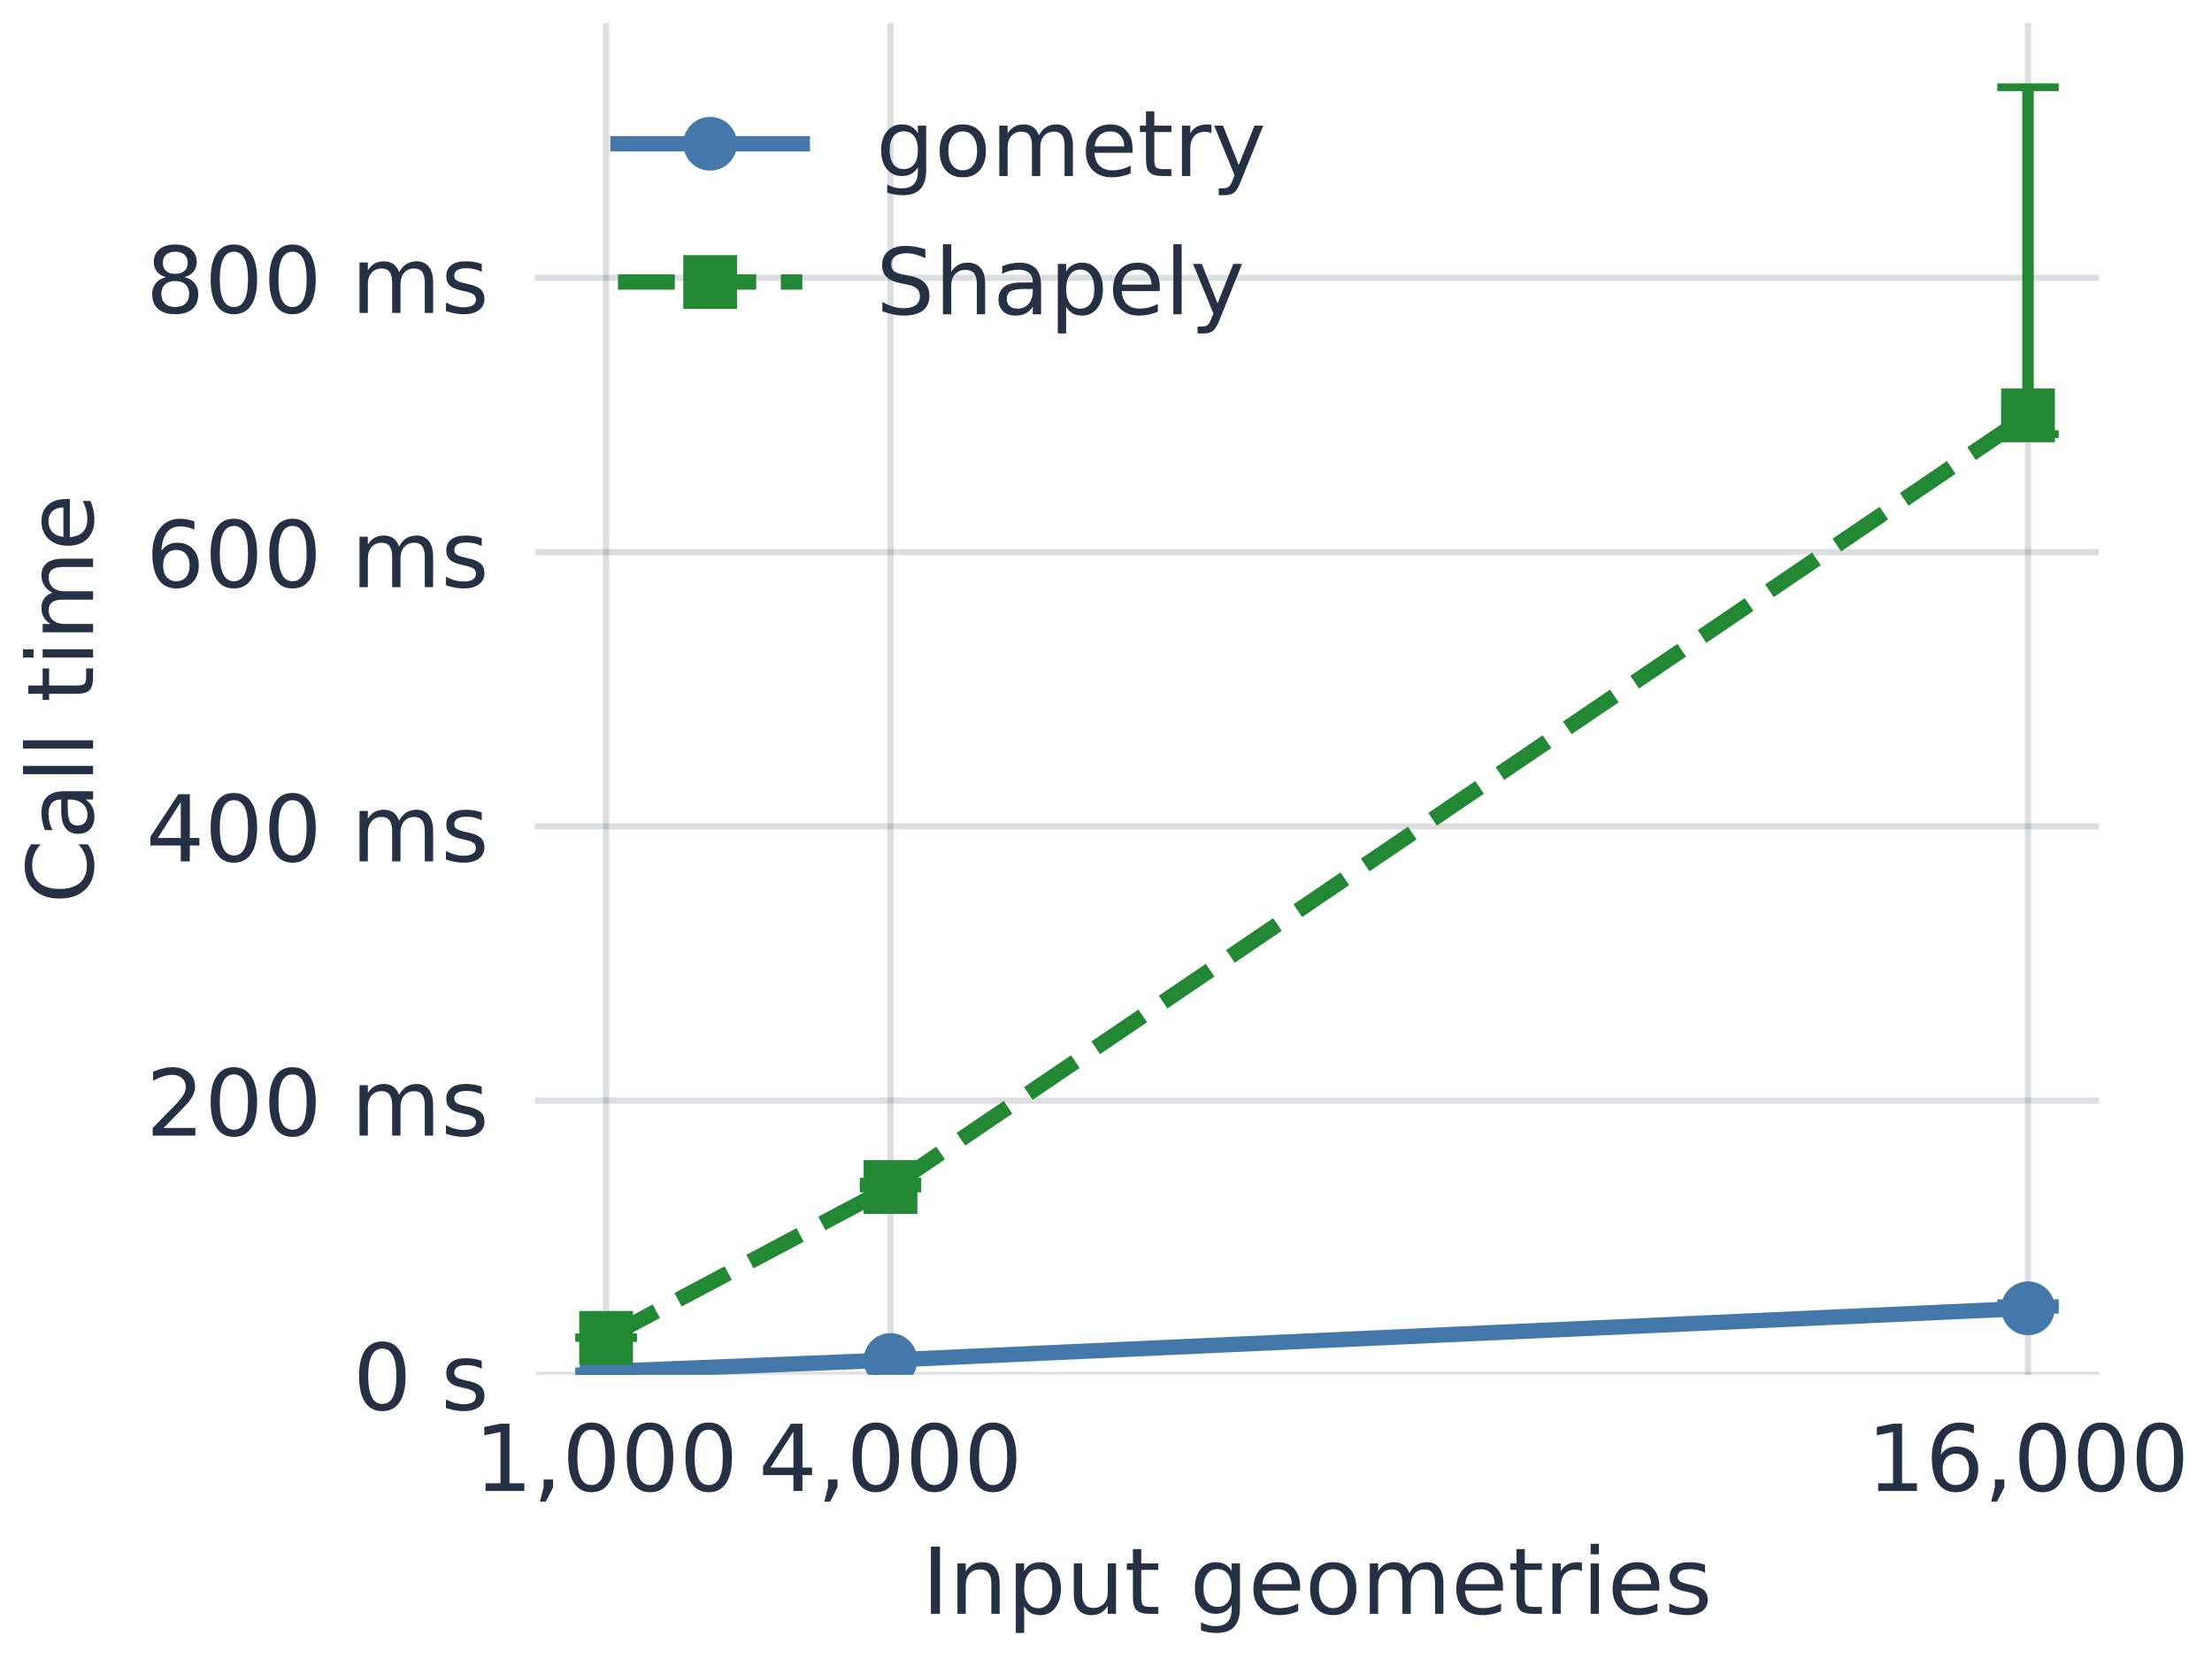
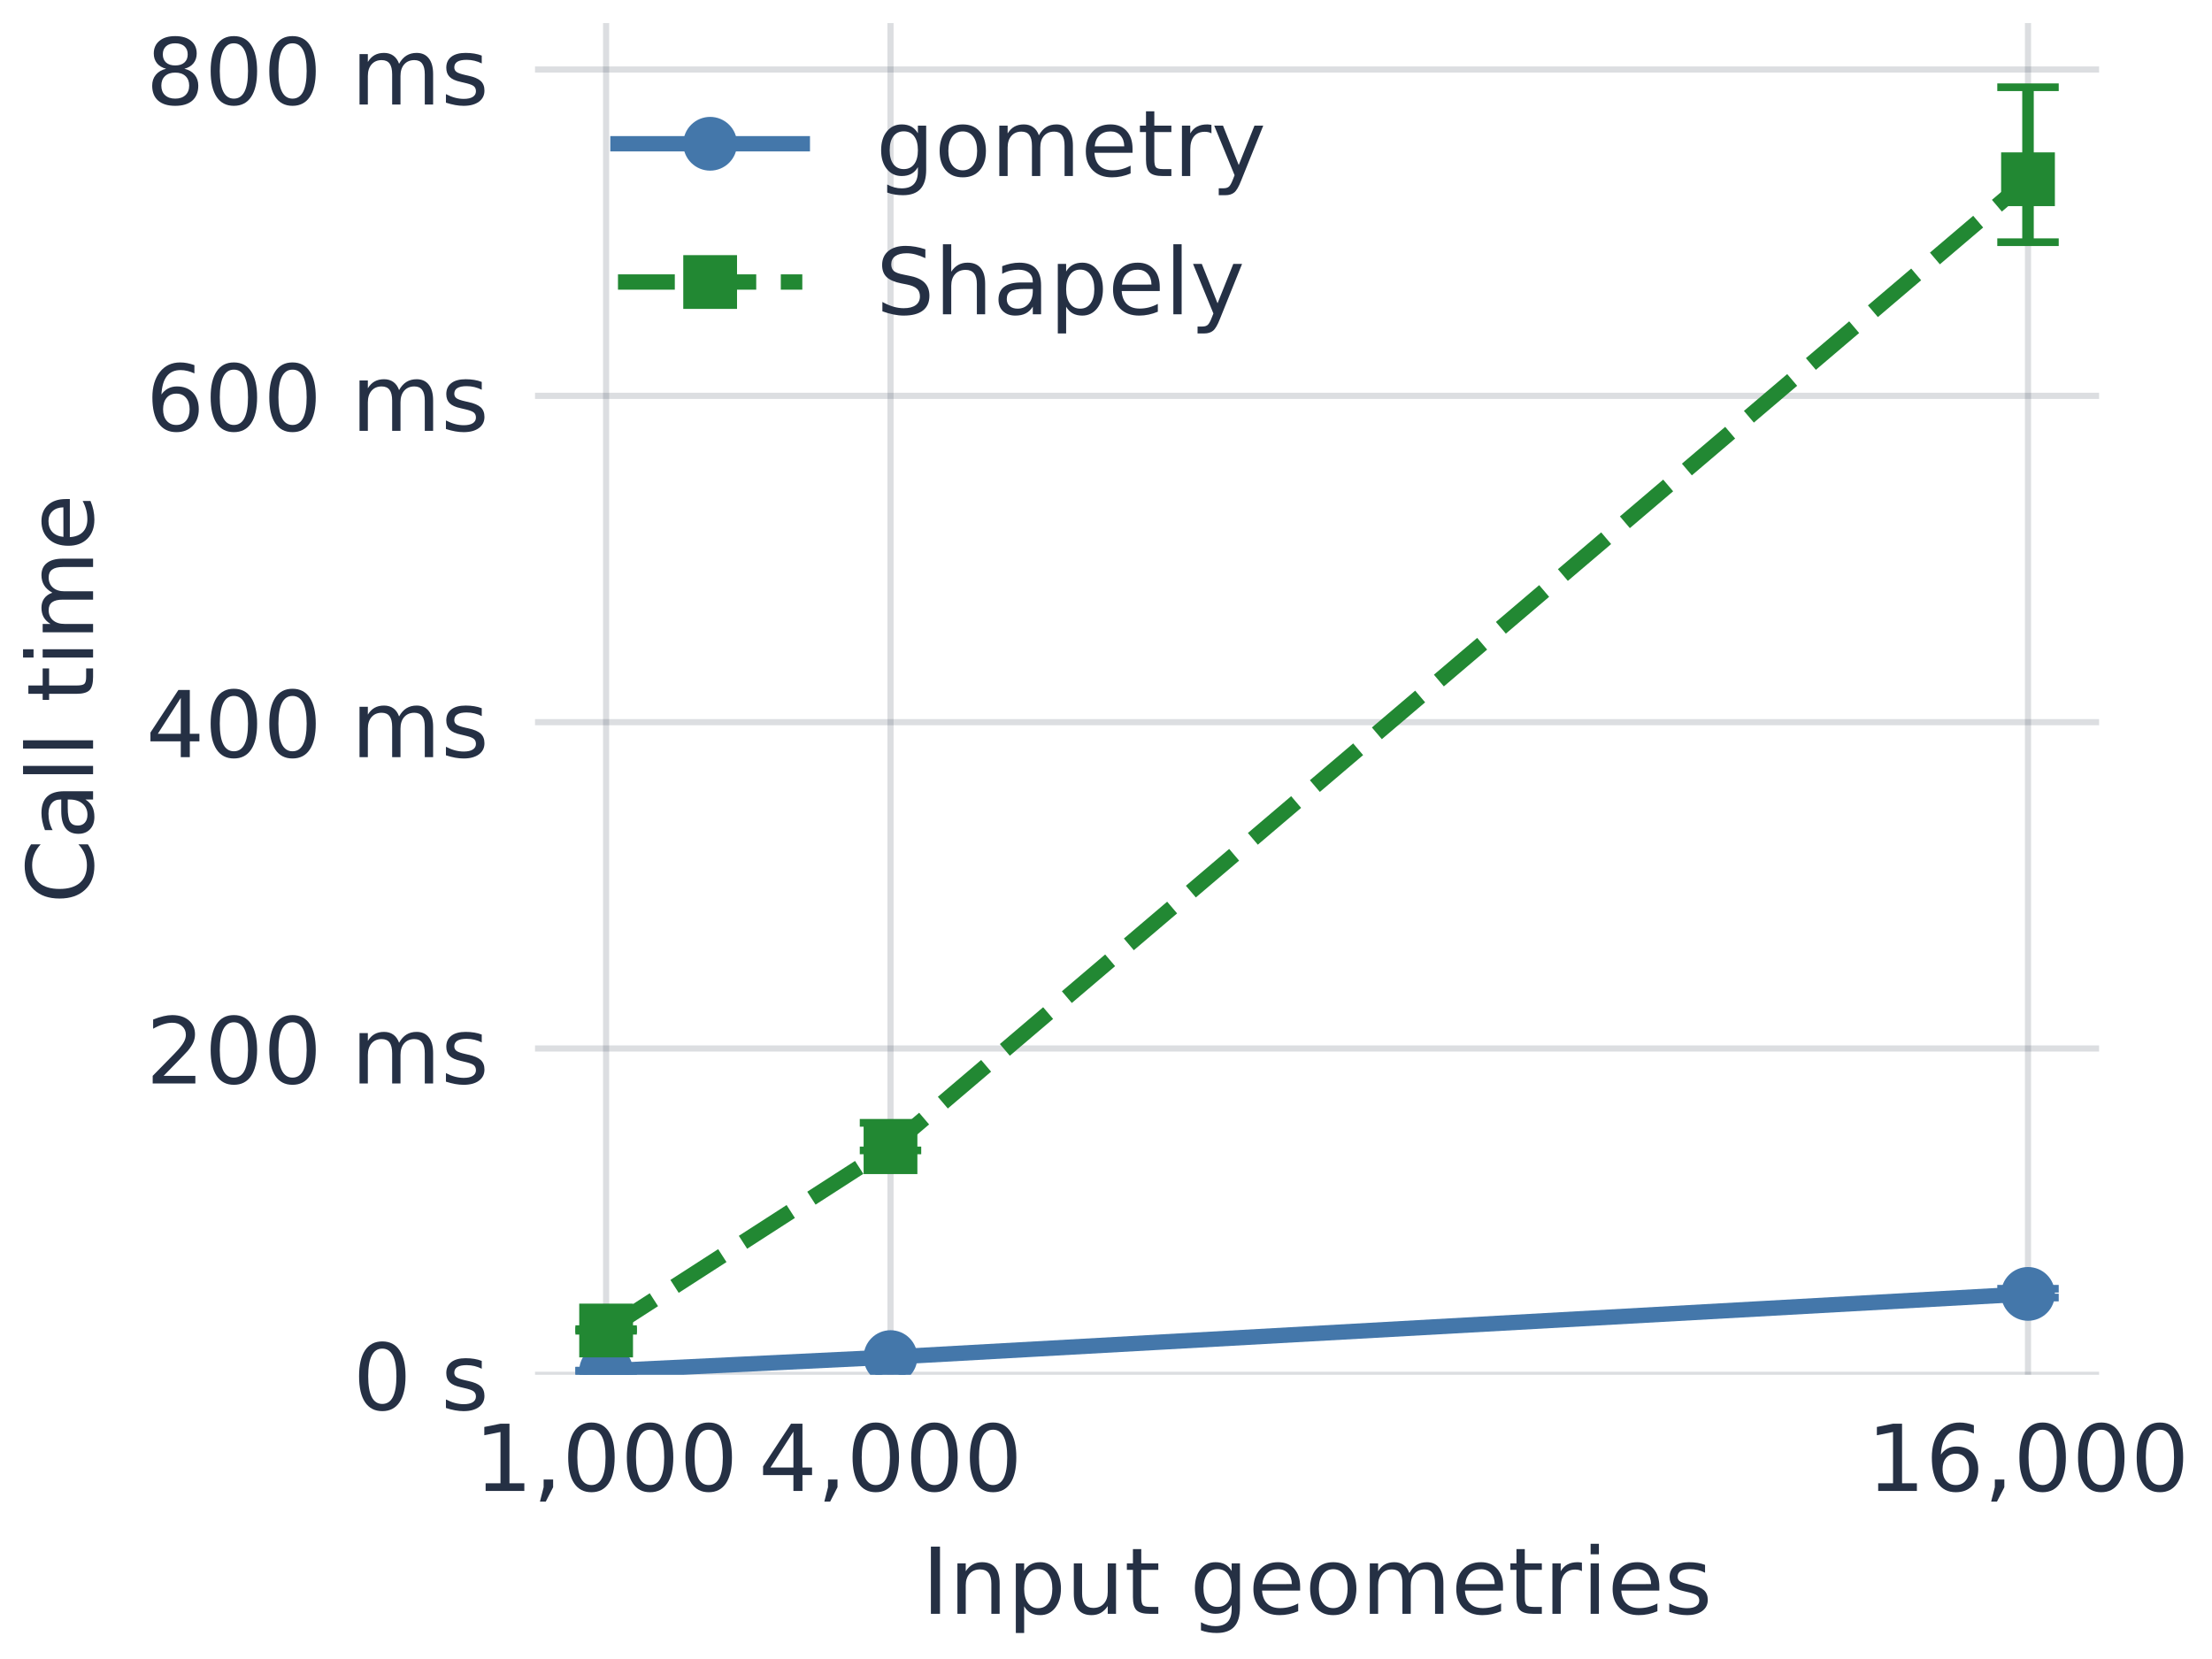
<svg xmlns="http://www.w3.org/2000/svg" xmlns:xlink="http://www.w3.org/1999/xlink" width="288pt" height="216pt" viewBox="0 0 288 216" version="1.1">
  <defs>
    <style type="text/css">*{stroke-linejoin: round; stroke-linecap: butt}</style>
  </defs>
  <g id="figure_1">
    <g id="patch_1">
      <path d="M 0 216 L 288 216 L 288 0 L 0 0 L 0 216 z " style="fill: none" />
    </g>
    <g id="axes_1">
      <g id="patch_2">
        <path d="M 69.66 178.999 L 273.3 178.999 L 273.3 3 L 69.66 3 L 69.66 178.999 z " style="fill: none" />
      </g>
      <g id="matplotlib.axis_1">
        <g id="xtick_1">
          <g id="line2d_1">
            <path d="M 78.916 178.999 L 78.916 3 " clip-path="url(#p5478504108)" style="fill: none; stroke: #253044; stroke-opacity: 0.16; stroke-width: 0.8; stroke-linecap: square" />
          </g>
          <g id="line2d_2" />
          <g id="text_1">
            <g style="fill: #253044" transform="translate(61.73944 194.116) scale(0.12 -0.12)">
              <defs>
                <path id="DejaVuSans-14" d="M 794 531 L 1825 531 L 1825 4091 L 703 3866 L 703 4441 L 1819 4666 L 2450 4666 L 2450 531 L 3481 531 L 3481 0 L 794 0 L 794 531 z " transform="scale(0.015625)" />
                <path id="DejaVuSans-f" d="M 750 794 L 1409 794 L 1409 256 L 897 -744 L 494 -744 L 750 256 L 750 794 z " transform="scale(0.015625)" />
                <path id="DejaVuSans-13" d="M 2034 4250 Q 1547 4250 1301 3770 Q 1056 3291 1056 2328 Q 1056 1369 1301 889 Q 1547 409 2034 409 Q 2525 409 2770 889 Q 3016 1369 3016 2328 Q 3016 3291 2770 3770 Q 2525 4250 2034 4250 z M 2034 4750 Q 2819 4750 3233 4129 Q 3647 3509 3647 2328 Q 3647 1150 3233 529 Q 2819 -91 2034 -91 Q 1250 -91 836 529 Q 422 1150 422 2328 Q 422 3509 836 4129 Q 1250 4750 2034 4750 z " transform="scale(0.015625)" />
              </defs>
              <use xlink:href="#DejaVuSans-14" />
              <use xlink:href="#DejaVuSans-f" transform="translate(63.625 0)" />
              <use xlink:href="#DejaVuSans-13" transform="translate(95.40625 0)" />
              <use xlink:href="#DejaVuSans-13" transform="translate(159.0312 0)" />
              <use xlink:href="#DejaVuSans-13" transform="translate(222.6562 0)" />
            </g>
          </g>
        </g>
        <g id="xtick_2">
          <g id="line2d_3">
            <path d="M 115.942 178.999 L 115.942 3 " clip-path="url(#p5478504108)" style="fill: none; stroke: #253044; stroke-opacity: 0.16; stroke-width: 0.8; stroke-linecap: square" />
          </g>
          <g id="line2d_4" />
          <g id="text_2">
            <g style="fill: #253044" transform="translate(98.76498 194.116) scale(0.12 -0.12)">
              <defs>
                <path id="DejaVuSans-17" d="M 2419 4116 L 825 1625 L 2419 1625 L 2419 4116 z M 2253 4666 L 3047 4666 L 3047 1625 L 3713 1625 L 3713 1100 L 3047 1100 L 3047 0 L 2419 0 L 2419 1100 L 313 1100 L 313 1709 L 2253 4666 z " transform="scale(0.015625)" />
              </defs>
              <use xlink:href="#DejaVuSans-17" />
              <use xlink:href="#DejaVuSans-f" transform="translate(63.625 0)" />
              <use xlink:href="#DejaVuSans-13" transform="translate(95.40625 0)" />
              <use xlink:href="#DejaVuSans-13" transform="translate(159.0312 0)" />
              <use xlink:href="#DejaVuSans-13" transform="translate(222.6562 0)" />
            </g>
          </g>
        </g>
        <g id="xtick_3">
          <g id="line2d_5">
            <path d="M 264.044 178.999 L 264.044 3 " clip-path="url(#p5478504108)" style="fill: none; stroke: #253044; stroke-opacity: 0.16; stroke-width: 0.8; stroke-linecap: square" />
          </g>
          <g id="line2d_6" />
          <g id="text_3">
            <g style="fill: #253044" transform="translate(243.0497 194.116) scale(0.12 -0.12)">
              <defs>
                <path id="DejaVuSans-19" d="M 2113 2584 Q 1688 2584 1439 2293 Q 1191 2003 1191 1497 Q 1191 994 1439 701 Q 1688 409 2113 409 Q 2538 409 2786 701 Q 3034 994 3034 1497 Q 3034 2003 2786 2293 Q 2538 2584 2113 2584 z M 3366 4563 L 3366 3988 Q 3128 4100 2886 4159 Q 2644 4219 2406 4219 Q 1781 4219 1451 3797 Q 1122 3375 1075 2522 Q 1259 2794 1537 2939 Q 1816 3084 2150 3084 Q 2853 3084 3261 2657 Q 3669 2231 3669 1497 Q 3669 778 3244 343 Q 2819 -91 2113 -91 Q 1303 -91 875 529 Q 447 1150 447 2328 Q 447 3434 972 4092 Q 1497 4750 2381 4750 Q 2619 4750 2861 4703 Q 3103 4656 3366 4563 z " transform="scale(0.015625)" />
              </defs>
              <use xlink:href="#DejaVuSans-14" />
              <use xlink:href="#DejaVuSans-19" transform="translate(63.625 0)" />
              <use xlink:href="#DejaVuSans-f" transform="translate(127.25 0)" />
              <use xlink:href="#DejaVuSans-13" transform="translate(159.0312 0)" />
              <use xlink:href="#DejaVuSans-13" transform="translate(222.6562 0)" />
              <use xlink:href="#DejaVuSans-13" transform="translate(286.2812 0)" />
            </g>
          </g>
        </g>
        <g id="text_4">
          <g style="fill: #253044" transform="translate(120.0255 210.1169) scale(0.12 -0.12)">
            <defs>
              <path id="DejaVuSans-2c" d="M 628 4666 L 1259 4666 L 1259 0 L 628 0 L 628 4666 z " transform="scale(0.015625)" />
              <path id="DejaVuSans-51" d="M 3513 2113 L 3513 0 L 2938 0 L 2938 2094 Q 2938 2591 2744 2837 Q 2550 3084 2163 3084 Q 1697 3084 1428 2787 Q 1159 2491 1159 1978 L 1159 0 L 581 0 L 581 3500 L 1159 3500 L 1159 2956 Q 1366 3272 1645 3428 Q 1925 3584 2291 3584 Q 2894 3584 3203 3211 Q 3513 2838 3513 2113 z " transform="scale(0.015625)" />
              <path id="DejaVuSans-53" d="M 1159 525 L 1159 -1331 L 581 -1331 L 581 3500 L 1159 3500 L 1159 2969 Q 1341 3281 1617 3432 Q 1894 3584 2278 3584 Q 2916 3584 3314 3078 Q 3713 2572 3713 1747 Q 3713 922 3314 415 Q 2916 -91 2278 -91 Q 1894 -91 1617 61 Q 1341 213 1159 525 z M 3116 1747 Q 3116 2381 2855 2742 Q 2594 3103 2138 3103 Q 1681 3103 1420 2742 Q 1159 2381 1159 1747 Q 1159 1113 1420 752 Q 1681 391 2138 391 Q 2594 391 2855 752 Q 3116 1113 3116 1747 z " transform="scale(0.015625)" />
              <path id="DejaVuSans-58" d="M 544 1381 L 544 3500 L 1119 3500 L 1119 1403 Q 1119 906 1312 657 Q 1506 409 1894 409 Q 2359 409 2629 706 Q 2900 1003 2900 1516 L 2900 3500 L 3475 3500 L 3475 0 L 2900 0 L 2900 538 Q 2691 219 2414 64 Q 2138 -91 1772 -91 Q 1169 -91 856 284 Q 544 659 544 1381 z M 1991 3584 L 1991 3584 z " transform="scale(0.015625)" />
              <path id="DejaVuSans-57" d="M 1172 4494 L 1172 3500 L 2356 3500 L 2356 3053 L 1172 3053 L 1172 1153 Q 1172 725 1289 603 Q 1406 481 1766 481 L 2356 481 L 2356 0 L 1766 0 Q 1100 0 847 248 Q 594 497 594 1153 L 594 3053 L 172 3053 L 172 3500 L 594 3500 L 594 4494 L 1172 4494 z " transform="scale(0.015625)" />
              <path id="DejaVuSans-3" transform="scale(0.015625)" />
              <path id="DejaVuSans-4a" d="M 2906 1791 Q 2906 2416 2648 2759 Q 2391 3103 1925 3103 Q 1463 3103 1205 2759 Q 947 2416 947 1791 Q 947 1169 1205 825 Q 1463 481 1925 481 Q 2391 481 2648 825 Q 2906 1169 2906 1791 z M 3481 434 Q 3481 -459 3084 -895 Q 2688 -1331 1869 -1331 Q 1566 -1331 1297 -1286 Q 1028 -1241 775 -1147 L 775 -588 Q 1028 -725 1275 -790 Q 1522 -856 1778 -856 Q 2344 -856 2625 -561 Q 2906 -266 2906 331 L 2906 616 Q 2728 306 2450 153 Q 2172 0 1784 0 Q 1141 0 747 490 Q 353 981 353 1791 Q 353 2603 747 3093 Q 1141 3584 1784 3584 Q 2172 3584 2450 3431 Q 2728 3278 2906 2969 L 2906 3500 L 3481 3500 L 3481 434 z " transform="scale(0.015625)" />
              <path id="DejaVuSans-48" d="M 3597 1894 L 3597 1613 L 953 1613 Q 991 1019 1311 708 Q 1631 397 2203 397 Q 2534 397 2845 478 Q 3156 559 3463 722 L 3463 178 Q 3153 47 2828 -22 Q 2503 -91 2169 -91 Q 1331 -91 842 396 Q 353 884 353 1716 Q 353 2575 817 3079 Q 1281 3584 2069 3584 Q 2775 3584 3186 3129 Q 3597 2675 3597 1894 z M 3022 2063 Q 3016 2534 2758 2815 Q 2500 3097 2075 3097 Q 1594 3097 1305 2825 Q 1016 2553 972 2059 L 3022 2063 z " transform="scale(0.015625)" />
              <path id="DejaVuSans-52" d="M 1959 3097 Q 1497 3097 1228 2736 Q 959 2375 959 1747 Q 959 1119 1226 758 Q 1494 397 1959 397 Q 2419 397 2687 759 Q 2956 1122 2956 1747 Q 2956 2369 2687 2733 Q 2419 3097 1959 3097 z M 1959 3584 Q 2709 3584 3137 3096 Q 3566 2609 3566 1747 Q 3566 888 3137 398 Q 2709 -91 1959 -91 Q 1206 -91 779 398 Q 353 888 353 1747 Q 353 2609 779 3096 Q 1206 3584 1959 3584 z " transform="scale(0.015625)" />
              <path id="DejaVuSans-50" d="M 3328 2828 Q 3544 3216 3844 3400 Q 4144 3584 4550 3584 Q 5097 3584 5394 3201 Q 5691 2819 5691 2113 L 5691 0 L 5113 0 L 5113 2094 Q 5113 2597 4934 2840 Q 4756 3084 4391 3084 Q 3944 3084 3684 2787 Q 3425 2491 3425 1978 L 3425 0 L 2847 0 L 2847 2094 Q 2847 2600 2669 2842 Q 2491 3084 2119 3084 Q 1678 3084 1418 2786 Q 1159 2488 1159 1978 L 1159 0 L 581 0 L 581 3500 L 1159 3500 L 1159 2956 Q 1356 3278 1631 3431 Q 1906 3584 2284 3584 Q 2666 3584 2933 3390 Q 3200 3197 3328 2828 z " transform="scale(0.015625)" />
              <path id="DejaVuSans-55" d="M 2631 2963 Q 2534 3019 2420 3045 Q 2306 3072 2169 3072 Q 1681 3072 1420 2755 Q 1159 2438 1159 1844 L 1159 0 L 581 0 L 581 3500 L 1159 3500 L 1159 2956 Q 1341 3275 1631 3429 Q 1922 3584 2338 3584 Q 2397 3584 2469 3576 Q 2541 3569 2628 3553 L 2631 2963 z " transform="scale(0.015625)" />
              <path id="DejaVuSans-4c" d="M 603 3500 L 1178 3500 L 1178 0 L 603 0 L 603 3500 z M 603 4863 L 1178 4863 L 1178 4134 L 603 4134 L 603 4863 z " transform="scale(0.015625)" />
              <path id="DejaVuSans-56" d="M 2834 3397 L 2834 2853 Q 2591 2978 2328 3040 Q 2066 3103 1784 3103 Q 1356 3103 1142 2972 Q 928 2841 928 2578 Q 928 2378 1081 2264 Q 1234 2150 1697 2047 L 1894 2003 Q 2506 1872 2764 1633 Q 3022 1394 3022 966 Q 3022 478 2636 193 Q 2250 -91 1575 -91 Q 1294 -91 989 -36 Q 684 19 347 128 L 347 722 Q 666 556 975 473 Q 1284 391 1588 391 Q 1994 391 2212 530 Q 2431 669 2431 922 Q 2431 1156 2273 1281 Q 2116 1406 1581 1522 L 1381 1569 Q 847 1681 609 1914 Q 372 2147 372 2553 Q 372 3047 722 3315 Q 1072 3584 1716 3584 Q 2034 3584 2315 3537 Q 2597 3491 2834 3397 z " transform="scale(0.015625)" />
            </defs>
            <use xlink:href="#DejaVuSans-2c" />
            <use xlink:href="#DejaVuSans-51" transform="translate(29.5 0)" />
            <use xlink:href="#DejaVuSans-53" transform="translate(92.875 0)" />
            <use xlink:href="#DejaVuSans-58" transform="translate(156.3594 0)" />
            <use xlink:href="#DejaVuSans-57" transform="translate(219.7344 0)" />
            <use xlink:href="#DejaVuSans-3" transform="translate(258.9375 0)" />
            <use xlink:href="#DejaVuSans-4a" transform="translate(290.7188 0)" />
            <use xlink:href="#DejaVuSans-48" transform="translate(354.2031 0)" />
            <use xlink:href="#DejaVuSans-52" transform="translate(415.7344 0)" />
            <use xlink:href="#DejaVuSans-50" transform="translate(476.9219 0)" />
            <use xlink:href="#DejaVuSans-48" transform="translate(574.3281 0)" />
            <use xlink:href="#DejaVuSans-57" transform="translate(635.8594 0)" />
            <use xlink:href="#DejaVuSans-55" transform="translate(675.0625 0)" />
            <use xlink:href="#DejaVuSans-4c" transform="translate(716.1719 0)" />
            <use xlink:href="#DejaVuSans-48" transform="translate(743.9531 0)" />
            <use xlink:href="#DejaVuSans-56" transform="translate(805.4844 0)" />
          </g>
        </g>
      </g>
      <g id="matplotlib.axis_2">
        <g id="ytick_1">
          <g id="line2d_7">
            <path d="M 69.66 178.999 L 273.3 178.999 " clip-path="url(#p5478504108)" style="fill: none; stroke: #253044; stroke-opacity: 0.16; stroke-width: 0.8; stroke-linecap: square" />
          </g>
          <g id="line2d_8" />
          <g id="text_5">
            <g style="fill: #253044" transform="translate(45.95993 183.5574) scale(0.12 -0.12)">
              <use xlink:href="#DejaVuSans-13" />
              <use xlink:href="#DejaVuSans-3" transform="translate(63.625 0)" />
              <use xlink:href="#DejaVuSans-56" transform="translate(95.40625 0)" />
            </g>
          </g>
        </g>
        <g id="ytick_2">
          <g id="line2d_9">
-             <path d="M 69.66 143.295 L 273.3 143.295 " clip-path="url(#p5478504108)" style="fill: none; stroke: #253044; stroke-opacity: 0.16; stroke-width: 0.8; stroke-linecap: square" />
+             <path d="M 69.66 136.511 L 273.3 136.511 " clip-path="url(#p5478504108)" style="fill: none; stroke: #253044; stroke-opacity: 0.16; stroke-width: 0.8; stroke-linecap: square" />
          </g>
          <g id="line2d_10" />
          <g id="text_6">
-             <g style="fill: #253044" transform="translate(19.00118 147.8535) scale(0.12 -0.12)">
+             <g style="fill: #253044" transform="translate(19.00118 141.07) scale(0.12 -0.12)">
              <defs>
                <path id="DejaVuSans-15" d="M 1228 531 L 3431 531 L 3431 0 L 469 0 L 469 531 Q 828 903 1448 1529 Q 2069 2156 2228 2338 Q 2531 2678 2651 2914 Q 2772 3150 2772 3378 Q 2772 3750 2511 3984 Q 2250 4219 1831 4219 Q 1534 4219 1204 4116 Q 875 4013 500 3803 L 500 4441 Q 881 4594 1212 4672 Q 1544 4750 1819 4750 Q 2544 4750 2975 4387 Q 3406 4025 3406 3419 Q 3406 3131 3298 2873 Q 3191 2616 2906 2266 Q 2828 2175 2409 1742 Q 1991 1309 1228 531 z " transform="scale(0.015625)" />
              </defs>
              <use xlink:href="#DejaVuSans-15" />
              <use xlink:href="#DejaVuSans-13" transform="translate(63.625 0)" />
              <use xlink:href="#DejaVuSans-13" transform="translate(127.25 0)" />
              <use xlink:href="#DejaVuSans-3" transform="translate(190.875 0)" />
              <use xlink:href="#DejaVuSans-50" transform="translate(222.6562 0)" />
              <use xlink:href="#DejaVuSans-56" transform="translate(320.0625 0)" />
            </g>
          </g>
        </g>
        <g id="ytick_3">
          <g id="line2d_11">
-             <path d="M 69.66 107.591 L 273.3 107.591 " clip-path="url(#p5478504108)" style="fill: none; stroke: #253044; stroke-opacity: 0.16; stroke-width: 0.8; stroke-linecap: square" />
+             <path d="M 69.66 94.024 L 273.3 94.024 " clip-path="url(#p5478504108)" style="fill: none; stroke: #253044; stroke-opacity: 0.16; stroke-width: 0.8; stroke-linecap: square" />
          </g>
          <g id="line2d_12" />
          <g id="text_7">
-             <g style="fill: #253044" transform="translate(19.00118 112.1496) scale(0.12 -0.12)">
+             <g style="fill: #253044" transform="translate(19.00118 98.58265) scale(0.12 -0.12)">
              <use xlink:href="#DejaVuSans-17" />
              <use xlink:href="#DejaVuSans-13" transform="translate(63.625 0)" />
              <use xlink:href="#DejaVuSans-13" transform="translate(127.25 0)" />
              <use xlink:href="#DejaVuSans-3" transform="translate(190.875 0)" />
              <use xlink:href="#DejaVuSans-50" transform="translate(222.6562 0)" />
              <use xlink:href="#DejaVuSans-56" transform="translate(320.0625 0)" />
            </g>
          </g>
        </g>
        <g id="ytick_4">
          <g id="line2d_13">
-             <path d="M 69.66 71.887 L 273.3 71.887 " clip-path="url(#p5478504108)" style="fill: none; stroke: #253044; stroke-opacity: 0.16; stroke-width: 0.8; stroke-linecap: square" />
+             <path d="M 69.66 51.537 L 273.3 51.537 " clip-path="url(#p5478504108)" style="fill: none; stroke: #253044; stroke-opacity: 0.16; stroke-width: 0.8; stroke-linecap: square" />
          </g>
          <g id="line2d_14" />
          <g id="text_8">
-             <g style="fill: #253044" transform="translate(19.00118 76.44565) scale(0.12 -0.12)">
+             <g style="fill: #253044" transform="translate(19.00118 56.09526) scale(0.12 -0.12)">
              <use xlink:href="#DejaVuSans-19" />
              <use xlink:href="#DejaVuSans-13" transform="translate(63.625 0)" />
              <use xlink:href="#DejaVuSans-13" transform="translate(127.25 0)" />
              <use xlink:href="#DejaVuSans-3" transform="translate(190.875 0)" />
              <use xlink:href="#DejaVuSans-50" transform="translate(222.6562 0)" />
              <use xlink:href="#DejaVuSans-56" transform="translate(320.0625 0)" />
            </g>
          </g>
        </g>
        <g id="ytick_5">
          <g id="line2d_15">
-             <path d="M 69.66 36.183 L 273.3 36.183 " clip-path="url(#p5478504108)" style="fill: none; stroke: #253044; stroke-opacity: 0.16; stroke-width: 0.8; stroke-linecap: square" />
+             <path d="M 69.66 9.049 L 273.3 9.049 " clip-path="url(#p5478504108)" style="fill: none; stroke: #253044; stroke-opacity: 0.16; stroke-width: 0.8; stroke-linecap: square" />
          </g>
          <g id="line2d_16" />
          <g id="text_9">
-             <g style="fill: #253044" transform="translate(19.00118 40.74173) scale(0.12 -0.12)">
+             <g style="fill: #253044" transform="translate(19.00118 13.60788) scale(0.12 -0.12)">
              <defs>
                <path id="DejaVuSans-1b" d="M 2034 2216 Q 1584 2216 1326 1975 Q 1069 1734 1069 1313 Q 1069 891 1326 650 Q 1584 409 2034 409 Q 2484 409 2743 651 Q 3003 894 3003 1313 Q 3003 1734 2745 1975 Q 2488 2216 2034 2216 z M 1403 2484 Q 997 2584 770 2862 Q 544 3141 544 3541 Q 544 4100 942 4425 Q 1341 4750 2034 4750 Q 2731 4750 3128 4425 Q 3525 4100 3525 3541 Q 3525 3141 3298 2862 Q 3072 2584 2669 2484 Q 3125 2378 3379 2068 Q 3634 1759 3634 1313 Q 3634 634 3220 271 Q 2806 -91 2034 -91 Q 1263 -91 848 271 Q 434 634 434 1313 Q 434 1759 690 2068 Q 947 2378 1403 2484 z M 1172 3481 Q 1172 3119 1398 2916 Q 1625 2713 2034 2713 Q 2441 2713 2670 2916 Q 2900 3119 2900 3481 Q 2900 3844 2670 4047 Q 2441 4250 2034 4250 Q 1625 4250 1398 4047 Q 1172 3844 1172 3481 z " transform="scale(0.015625)" />
              </defs>
              <use xlink:href="#DejaVuSans-1b" />
              <use xlink:href="#DejaVuSans-13" transform="translate(63.625 0)" />
              <use xlink:href="#DejaVuSans-13" transform="translate(127.25 0)" />
              <use xlink:href="#DejaVuSans-3" transform="translate(190.875 0)" />
              <use xlink:href="#DejaVuSans-50" transform="translate(222.6562 0)" />
              <use xlink:href="#DejaVuSans-56" transform="translate(320.0625 0)" />
            </g>
          </g>
        </g>
        <g id="text_10">
          <g style="fill: #253044" transform="translate(12.11837 117.662) rotate(-90) scale(0.12 -0.12)">
            <defs>
              <path id="DejaVuSans-26" d="M 4122 4306 L 4122 3641 Q 3803 3938 3442 4084 Q 3081 4231 2675 4231 Q 1875 4231 1450 3742 Q 1025 3253 1025 2328 Q 1025 1406 1450 917 Q 1875 428 2675 428 Q 3081 428 3442 575 Q 3803 722 4122 1019 L 4122 359 Q 3791 134 3420 21 Q 3050 -91 2638 -91 Q 1578 -91 968 557 Q 359 1206 359 2328 Q 359 3453 968 4101 Q 1578 4750 2638 4750 Q 3056 4750 3426 4639 Q 3797 4528 4122 4306 z " transform="scale(0.015625)" />
              <path id="DejaVuSans-44" d="M 2194 1759 Q 1497 1759 1228 1600 Q 959 1441 959 1056 Q 959 750 1161 570 Q 1363 391 1709 391 Q 2188 391 2477 730 Q 2766 1069 2766 1631 L 2766 1759 L 2194 1759 z M 3341 1997 L 3341 0 L 2766 0 L 2766 531 Q 2569 213 2275 61 Q 1981 -91 1556 -91 Q 1019 -91 701 211 Q 384 513 384 1019 Q 384 1609 779 1909 Q 1175 2209 1959 2209 L 2766 2209 L 2766 2266 Q 2766 2663 2505 2880 Q 2244 3097 1772 3097 Q 1472 3097 1187 3025 Q 903 2953 641 2809 L 641 3341 Q 956 3463 1253 3523 Q 1550 3584 1831 3584 Q 2591 3584 2966 3190 Q 3341 2797 3341 1997 z " transform="scale(0.015625)" />
              <path id="DejaVuSans-4f" d="M 603 4863 L 1178 4863 L 1178 0 L 603 0 L 603 4863 z " transform="scale(0.015625)" />
            </defs>
            <use xlink:href="#DejaVuSans-26" />
            <use xlink:href="#DejaVuSans-44" transform="translate(69.82812 0)" />
            <use xlink:href="#DejaVuSans-4f" transform="translate(131.1094 0)" />
            <use xlink:href="#DejaVuSans-4f" transform="translate(158.8906 0)" />
            <use xlink:href="#DejaVuSans-3" transform="translate(186.6719 0)" />
            <use xlink:href="#DejaVuSans-57" transform="translate(218.4531 0)" />
            <use xlink:href="#DejaVuSans-4c" transform="translate(257.6562 0)" />
            <use xlink:href="#DejaVuSans-50" transform="translate(285.4375 0)" />
            <use xlink:href="#DejaVuSans-48" transform="translate(382.8438 0)" />
          </g>
        </g>
      </g>
      <g id="line2d_17">
-         <path d="M 78.916 178.57 L 115.942 177.073 L 264.044 170.338 " clip-path="url(#p5478504108)" style="fill: none; stroke: #4477aa; stroke-width: 2; stroke-linecap: square" />
+         <path d="M 78.916 178.482 L 115.942 176.693 L 264.044 168.464 " clip-path="url(#p5478504108)" style="fill: none; stroke: #4477aa; stroke-width: 2; stroke-linecap: square" />
        <defs>
          <path id="m4e5c353c37" d="M 0 3 C 0.796 3 1.559 2.684 2.121 2.121 C 2.684 1.559 3 0.796 3 0 C 3 -0.796 2.684 -1.559 2.121 -2.121 C 1.559 -2.684 0.796 -3 0 -3 C -0.796 -3 -1.559 -2.684 -2.121 -2.121 C -2.684 -1.559 -3 -0.796 -3 0 C -3 0.796 -2.684 1.559 -2.121 2.121 C -1.559 2.684 -0.796 3 0 3 z " style="stroke: #4477aa" />
        </defs>
        <g clip-path="url(#p5478504108)">
-           <use xlink:href="#m4e5c353c37" x="78.916" y="178.57" style="fill: #4477aa; stroke: #4477aa" />
-           <use xlink:href="#m4e5c353c37" x="115.942" y="177.073" style="fill: #4477aa; stroke: #4477aa" />
-           <use xlink:href="#m4e5c353c37" x="264.044" y="170.338" style="fill: #4477aa; stroke: #4477aa" />
+           <use xlink:href="#m4e5c353c37" x="78.916" y="178.482" style="fill: #4477aa; stroke: #4477aa" />
+           <use xlink:href="#m4e5c353c37" x="115.942" y="176.693" style="fill: #4477aa; stroke: #4477aa" />
+           <use xlink:href="#m4e5c353c37" x="264.044" y="168.464" style="fill: #4477aa; stroke: #4477aa" />
        </g>
      </g>
      <g id="line2d_18">
-         <path d="M 78.916 174.194 L 115.942 154.546 L 264.044 54.079 " clip-path="url(#p5478504108)" style="fill: none; stroke-dasharray: 7.4,3.2; stroke-dashoffset: 0; stroke: #228833; stroke-width: 2" />
+         <path d="M 78.916 173.23 L 115.942 149.364 L 264.044 23.338 " clip-path="url(#p5478504108)" style="fill: none; stroke-dasharray: 7.4,3.2; stroke-dashoffset: 0; stroke: #228833; stroke-width: 2" />
        <defs>
          <path id="m59efee9241" d="M -3 3 L 3 3 L 3 -3 L -3 -3 z " style="stroke: #228833; stroke-linejoin: miter" />
        </defs>
        <g clip-path="url(#p5478504108)">
-           <use xlink:href="#m59efee9241" x="78.916" y="174.194" style="fill: #228833; stroke: #228833; stroke-linejoin: miter" />
-           <use xlink:href="#m59efee9241" x="115.942" y="154.546" style="fill: #228833; stroke: #228833; stroke-linejoin: miter" />
-           <use xlink:href="#m59efee9241" x="264.044" y="54.079" style="fill: #228833; stroke: #228833; stroke-linejoin: miter" />
+           <use xlink:href="#m59efee9241" x="78.916" y="173.23" style="fill: #228833; stroke: #228833; stroke-linejoin: miter" />
+           <use xlink:href="#m59efee9241" x="115.942" y="149.364" style="fill: #228833; stroke: #228833; stroke-linejoin: miter" />
+           <use xlink:href="#m59efee9241" x="264.044" y="23.338" style="fill: #228833; stroke: #228833; stroke-linejoin: miter" />
        </g>
      </g>
      <g id="LineCollection_1">
-         <path d="M 78.916 178.572 L 78.916 178.568 " clip-path="url(#p5478504108)" style="fill: none; stroke: #4477aa; stroke-width: 1.5" />
+         <path d="M 78.916 178.491 L 78.916 178.451 " clip-path="url(#p5478504108)" style="fill: none; stroke: #4477aa; stroke-width: 1.5" />
      </g>
      <g id="line2d_19">
        <defs>
          <path id="m83a3b47bb3" d="M 4 0 L -4 -0 " style="stroke: #4477aa" />
        </defs>
        <g clip-path="url(#p5478504108)">
-           <use xlink:href="#m83a3b47bb3" x="78.916" y="178.572" style="fill: #4477aa; stroke: #4477aa" />
+           <use xlink:href="#m83a3b47bb3" x="78.916" y="178.491" style="fill: #4477aa; stroke: #4477aa" />
        </g>
      </g>
      <g id="line2d_20">
        <g clip-path="url(#p5478504108)">
-           <use xlink:href="#m83a3b47bb3" x="78.916" y="178.568" style="fill: #4477aa; stroke: #4477aa" />
+           <use xlink:href="#m83a3b47bb3" x="78.916" y="178.451" style="fill: #4477aa; stroke: #4477aa" />
        </g>
      </g>
      <g id="LineCollection_2">
-         <path d="M 115.942 177.108 L 115.942 176.921 " clip-path="url(#p5478504108)" style="fill: none; stroke: #4477aa; stroke-width: 1.5" />
+         <path d="M 115.942 176.735 L 115.942 176.399 " clip-path="url(#p5478504108)" style="fill: none; stroke: #4477aa; stroke-width: 1.5" />
      </g>
      <g id="line2d_21">
        <g clip-path="url(#p5478504108)">
-           <use xlink:href="#m83a3b47bb3" x="115.942" y="177.108" style="fill: #4477aa; stroke: #4477aa" />
+           <use xlink:href="#m83a3b47bb3" x="115.942" y="176.735" style="fill: #4477aa; stroke: #4477aa" />
        </g>
      </g>
      <g id="line2d_22">
        <g clip-path="url(#p5478504108)">
-           <use xlink:href="#m83a3b47bb3" x="115.942" y="176.921" style="fill: #4477aa; stroke: #4477aa" />
+           <use xlink:href="#m83a3b47bb3" x="115.942" y="176.399" style="fill: #4477aa; stroke: #4477aa" />
        </g>
      </g>
      <g id="LineCollection_3">
-         <path d="M 264.044 170.537 L 264.044 169.678 " clip-path="url(#p5478504108)" style="fill: none; stroke: #4477aa; stroke-width: 1.5" />
+         <path d="M 264.044 168.934 L 264.044 167.792 " clip-path="url(#p5478504108)" style="fill: none; stroke: #4477aa; stroke-width: 1.5" />
      </g>
      <g id="line2d_23">
        <g clip-path="url(#p5478504108)">
-           <use xlink:href="#m83a3b47bb3" x="264.044" y="170.537" style="fill: #4477aa; stroke: #4477aa" />
+           <use xlink:href="#m83a3b47bb3" x="264.044" y="168.934" style="fill: #4477aa; stroke: #4477aa" />
        </g>
      </g>
      <g id="line2d_24">
        <g clip-path="url(#p5478504108)">
-           <use xlink:href="#m83a3b47bb3" x="264.044" y="169.678" style="fill: #4477aa; stroke: #4477aa" />
+           <use xlink:href="#m83a3b47bb3" x="264.044" y="167.792" style="fill: #4477aa; stroke: #4477aa" />
        </g>
      </g>
      <g id="LineCollection_4">
-         <path d="M 78.916 174.211 L 78.916 174.114 " clip-path="url(#p5478504108)" style="fill: none; stroke: #228833; stroke-width: 1.5" />
+         <path d="M 78.916 173.26 L 78.916 173.057 " clip-path="url(#p5478504108)" style="fill: none; stroke: #228833; stroke-width: 1.5" />
      </g>
      <g id="line2d_25">
        <defs>
          <path id="mb35ccb0ca6" d="M 4 0 L -4 -0 " style="stroke: #228833" />
        </defs>
        <g clip-path="url(#p5478504108)">
-           <use xlink:href="#mb35ccb0ca6" x="78.916" y="174.211" style="fill: #228833; stroke: #228833" />
+           <use xlink:href="#mb35ccb0ca6" x="78.916" y="173.26" style="fill: #228833; stroke: #228833" />
        </g>
      </g>
      <g id="line2d_26">
        <g clip-path="url(#p5478504108)">
-           <use xlink:href="#mb35ccb0ca6" x="78.916" y="174.114" style="fill: #228833; stroke: #228833" />
+           <use xlink:href="#mb35ccb0ca6" x="78.916" y="173.057" style="fill: #228833; stroke: #228833" />
        </g>
      </g>
      <g id="LineCollection_5">
-         <path d="M 115.942 154.736 L 115.942 153.844 " clip-path="url(#p5478504108)" style="fill: none; stroke: #228833; stroke-width: 1.5" />
+         <path d="M 115.942 149.782 L 115.942 146.192 " clip-path="url(#p5478504108)" style="fill: none; stroke: #228833; stroke-width: 1.5" />
      </g>
      <g id="line2d_27">
        <g clip-path="url(#p5478504108)">
-           <use xlink:href="#mb35ccb0ca6" x="115.942" y="154.736" style="fill: #228833; stroke: #228833" />
+           <use xlink:href="#mb35ccb0ca6" x="115.942" y="149.782" style="fill: #228833; stroke: #228833" />
        </g>
      </g>
      <g id="line2d_28">
        <g clip-path="url(#p5478504108)">
-           <use xlink:href="#mb35ccb0ca6" x="115.942" y="153.844" style="fill: #228833; stroke: #228833" />
+           <use xlink:href="#mb35ccb0ca6" x="115.942" y="146.192" style="fill: #228833; stroke: #228833" />
        </g>
      </g>
      <g id="LineCollection_6">
-         <path d="M 264.044 56.521 L 264.044 11.361 " clip-path="url(#p5478504108)" style="fill: none; stroke: #228833; stroke-width: 1.5" />
+         <path d="M 264.044 31.535 L 264.044 11.357 " clip-path="url(#p5478504108)" style="fill: none; stroke: #228833; stroke-width: 1.5" />
      </g>
      <g id="line2d_29">
        <g clip-path="url(#p5478504108)">
-           <use xlink:href="#mb35ccb0ca6" x="264.044" y="56.521" style="fill: #228833; stroke: #228833" />
+           <use xlink:href="#mb35ccb0ca6" x="264.044" y="31.535" style="fill: #228833; stroke: #228833" />
        </g>
      </g>
      <g id="line2d_30">
        <g clip-path="url(#p5478504108)">
-           <use xlink:href="#mb35ccb0ca6" x="264.044" y="11.361" style="fill: #228833; stroke: #228833" />
+           <use xlink:href="#mb35ccb0ca6" x="264.044" y="11.357" style="fill: #228833; stroke: #228833" />
        </g>
      </g>
      <g id="legend_1">
        <g id="line2d_31">
          <path d="M 80.46 18.718 L 92.46 18.718 L 104.46 18.718 " style="fill: none; stroke: #4477aa; stroke-width: 2; stroke-linecap: square" />
          <g>
            <use xlink:href="#m4e5c353c37" x="92.46" y="18.718" style="fill: #4477aa; stroke: #4477aa" />
          </g>
        </g>
        <g id="text_11">
          <g style="fill: #253044" transform="translate(114.0599 22.91837) scale(0.12 -0.12)">
            <defs>
              <path id="DejaVuSans-5c" d="M 2059 -325 Q 1816 -950 1584 -1140 Q 1353 -1331 966 -1331 L 506 -1331 L 506 -850 L 844 -850 Q 1081 -850 1212 -737 Q 1344 -625 1503 -206 L 1606 56 L 191 3500 L 800 3500 L 1894 763 L 2988 3500 L 3597 3500 L 2059 -325 z " transform="scale(0.015625)" />
            </defs>
            <use xlink:href="#DejaVuSans-4a" />
            <use xlink:href="#DejaVuSans-52" transform="translate(63.48438 0)" />
            <use xlink:href="#DejaVuSans-50" transform="translate(124.6719 0)" />
            <use xlink:href="#DejaVuSans-48" transform="translate(222.0781 0)" />
            <use xlink:href="#DejaVuSans-57" transform="translate(283.6094 0)" />
            <use xlink:href="#DejaVuSans-55" transform="translate(322.8125 0)" />
            <use xlink:href="#DejaVuSans-5c" transform="translate(363.9219 0)" />
          </g>
        </g>
        <g id="line2d_32">
          <path d="M 80.46 36.719 L 92.46 36.719 L 104.46 36.719 " style="fill: none; stroke-dasharray: 7.4,3.2; stroke-dashoffset: 0; stroke: #228833; stroke-width: 2" />
          <g>
            <use xlink:href="#m59efee9241" x="92.46" y="36.719" style="fill: #228833; stroke: #228833; stroke-linejoin: miter" />
          </g>
        </g>
        <g id="text_12">
          <g style="fill: #253044" transform="translate(114.0599 40.9193) scale(0.12 -0.12)">
            <defs>
              <path id="DejaVuSans-36" d="M 3425 4513 L 3425 3897 Q 3066 4069 2747 4153 Q 2428 4238 2131 4238 Q 1616 4238 1336 4038 Q 1056 3838 1056 3469 Q 1056 3159 1242 3001 Q 1428 2844 1947 2747 L 2328 2669 Q 3034 2534 3370 2195 Q 3706 1856 3706 1288 Q 3706 609 3251 259 Q 2797 -91 1919 -91 Q 1588 -91 1214 -16 Q 841 59 441 206 L 441 856 Q 825 641 1194 531 Q 1563 422 1919 422 Q 2459 422 2753 634 Q 3047 847 3047 1241 Q 3047 1584 2836 1778 Q 2625 1972 2144 2069 L 1759 2144 Q 1053 2284 737 2584 Q 422 2884 422 3419 Q 422 4038 858 4394 Q 1294 4750 2059 4750 Q 2388 4750 2728 4690 Q 3069 4631 3425 4513 z " transform="scale(0.015625)" />
              <path id="DejaVuSans-4b" d="M 3513 2113 L 3513 0 L 2938 0 L 2938 2094 Q 2938 2591 2744 2837 Q 2550 3084 2163 3084 Q 1697 3084 1428 2787 Q 1159 2491 1159 1978 L 1159 0 L 581 0 L 581 4863 L 1159 4863 L 1159 2956 Q 1366 3272 1645 3428 Q 1925 3584 2291 3584 Q 2894 3584 3203 3211 Q 3513 2838 3513 2113 z " transform="scale(0.015625)" />
            </defs>
            <use xlink:href="#DejaVuSans-36" />
            <use xlink:href="#DejaVuSans-4b" transform="translate(63.48438 0)" />
            <use xlink:href="#DejaVuSans-44" transform="translate(126.8594 0)" />
            <use xlink:href="#DejaVuSans-53" transform="translate(188.1406 0)" />
            <use xlink:href="#DejaVuSans-48" transform="translate(251.625 0)" />
            <use xlink:href="#DejaVuSans-4f" transform="translate(313.1562 0)" />
            <use xlink:href="#DejaVuSans-5c" transform="translate(340.9375 0)" />
          </g>
        </g>
      </g>
    </g>
  </g>
  <defs>
    <clipPath id="p5478504108">
      <rect x="69.66" y="3" width="203.64" height="175.999" />
    </clipPath>
  </defs>
</svg>
